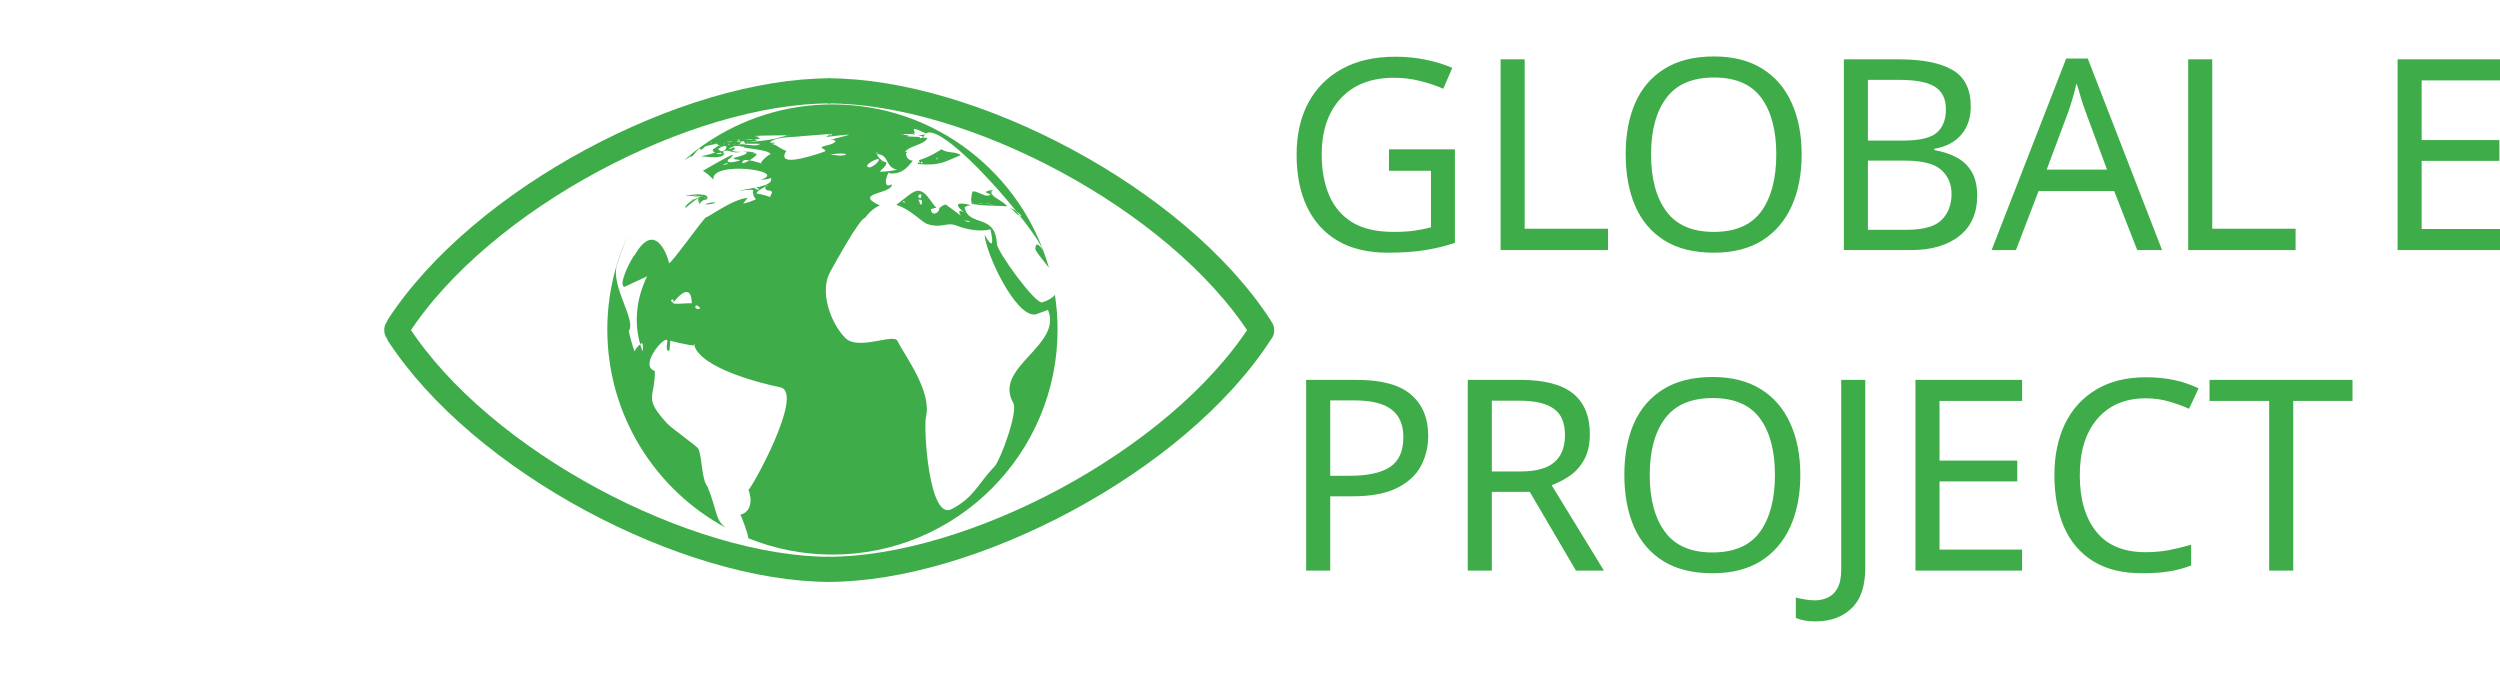
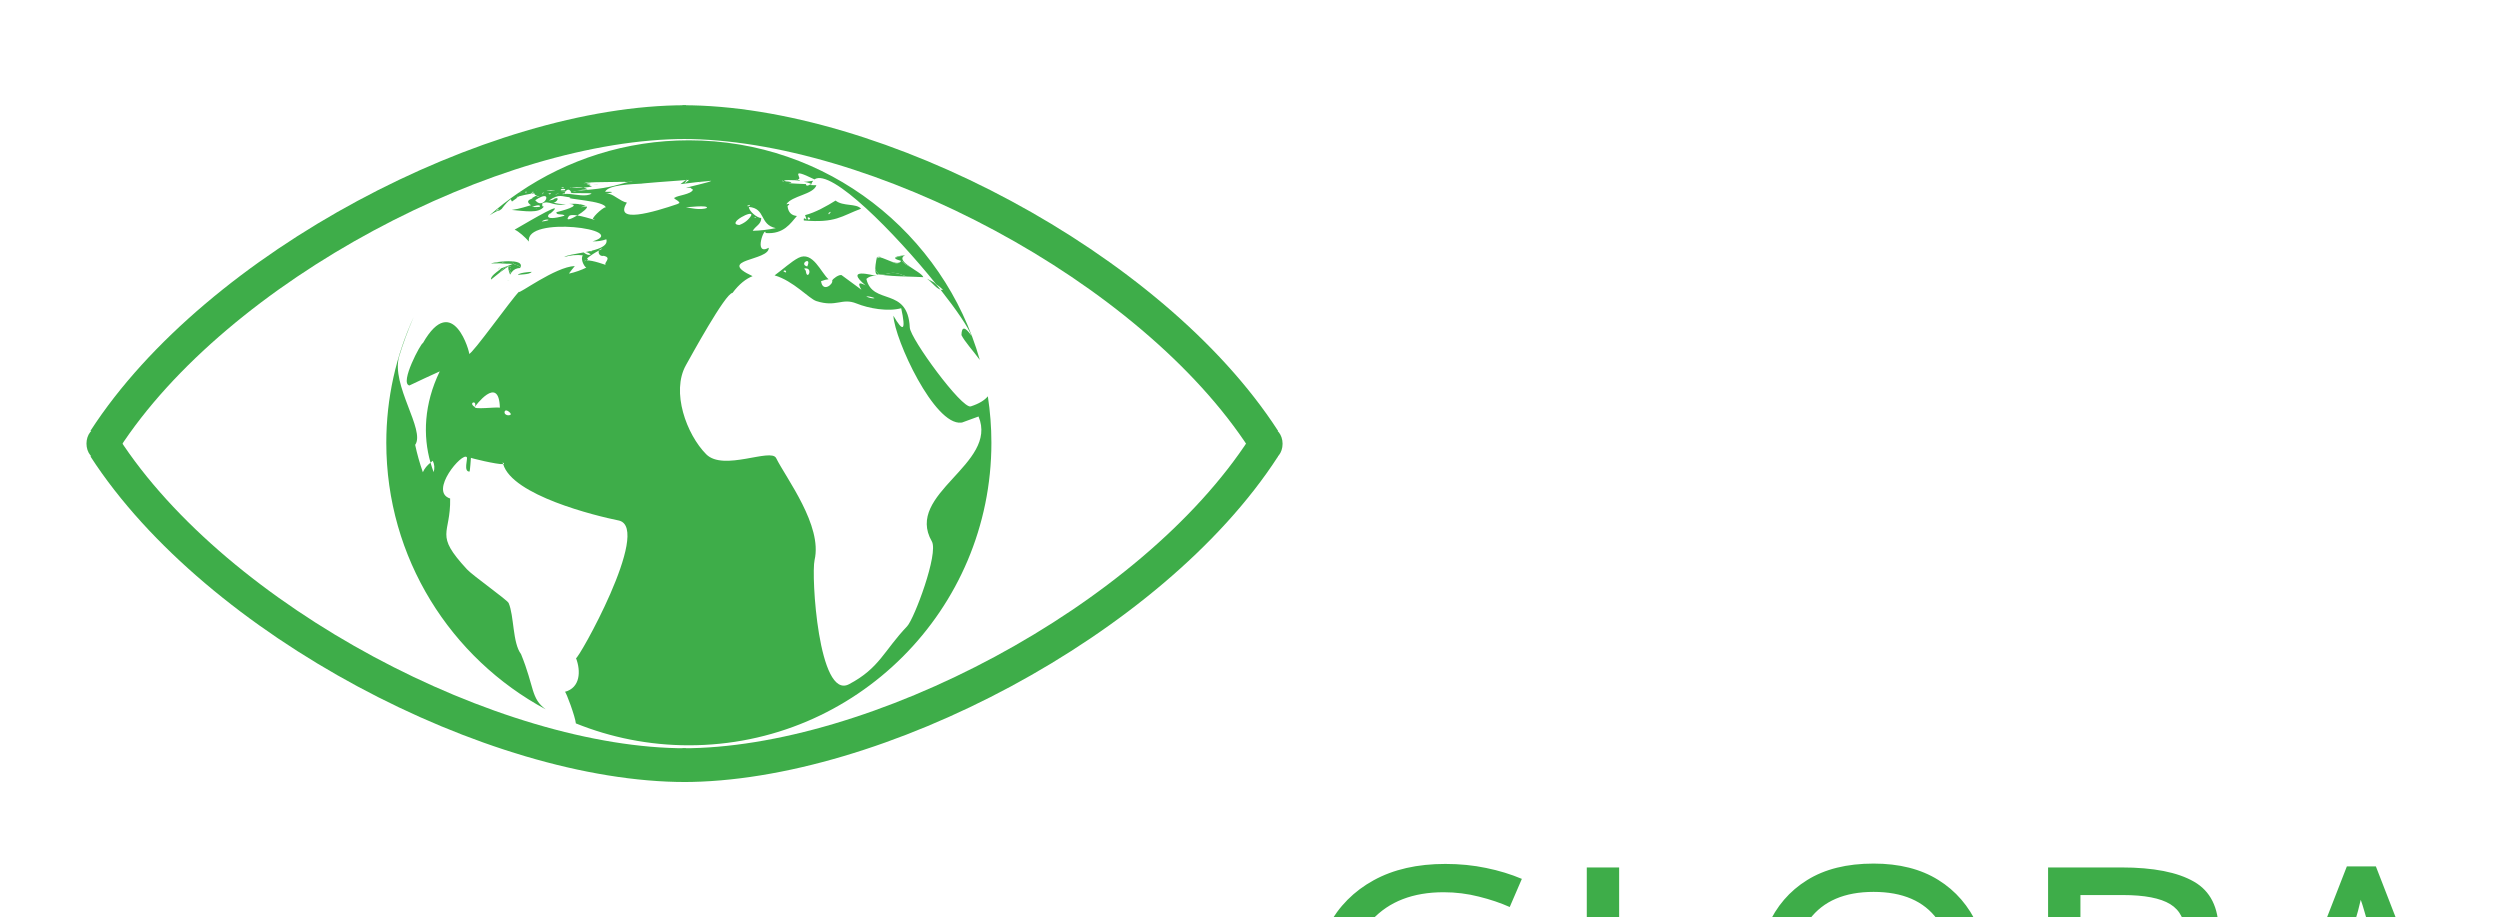
- <svg xmlns="http://www.w3.org/2000/svg" version="1.1" id="Layer_1" x="0px" y="0px" width="286px" height="78px" viewBox="0 0 221.634 81.425" enable-background="new 0 0 221.634 81.425" xml:space="preserve">
+ <svg xmlns="http://www.w3.org/2000/svg" version="1.1" id="Layer_1" x="0px" y="0px" width="221px" height="81px" viewBox="0 0 221.634 81.425" enable-background="new 0 0 221.634 81.425" xml:space="preserve">
  <g>
    <polyline fill="#3EAD49" points="45.708,23.848 45.718,23.847 45.713,23.842 45.708,23.848  " />
    <path fill="#3EAD49" d="M45.461,23.49c0.465,0.129,0.541,0.255,0.493,0.329h0.001c0.239-0.39-0.134-0.549-0.664-0.593   C45.316,23.348,45.354,23.461,45.461,23.49" />
    <path fill="#3EAD49" d="M44.492,23.229c-0.132,0.01-0.26,0.022-0.381,0.038c-0.239,0.072-0.455,0.145-0.735,0.152   c0.749-0.021,1.146-0.031,1.333-0.034c-0.129-0.021-0.256-0.041-0.381-0.038C44.384,23.304,44.438,23.272,44.492,23.229" />
    <path fill="#3EAD49" d="M45.127,24.13c-0.072,0.017-0.107,0.034-0.146,0.046c0.043,0.136,0.09,0.244,0.083,0.231   C45.02,24.333,45.064,24.271,45.127,24.13" />
    <path fill="#3EAD49" d="M44.145,24.223c0.367-0.286,0.749-0.563,0.861-0.564c-0.19-0.001-0.51,0.14-0.682,0.332   C44.297,24.021,44.23,24.112,44.145,24.223" />
    <path fill="#3EAD49" d="M44.247,23.855c-0.021,0.008-0.042,0.016-0.064,0.024c0.02-0.007,0.035-0.009,0.046-0.01   C44.234,23.865,44.243,23.859,44.247,23.855" />
    <path fill="#3EAD49" d="M45.006,23.659c-0.147,0.001-0.106,0.242-0.043,0.452C45.231,23.793,45.182,23.66,45.006,23.659" />
    <path fill="#3EAD49" d="M83.106,25.476c-0.059-0.075-0.118-0.149-0.179-0.225c-0.066-0.048-0.126-0.104-0.193-0.149   C82.858,25.229,82.982,25.362,83.106,25.476" />
    <path fill="#3EAD49" d="M52.79,16.42c0.014,0.004,0.024,0.009,0.038,0.013C52.896,16.434,52.865,16.428,52.79,16.42" />
    <path fill="#3EAD49" d="M43.377,24.841c-0.045-0.105,0.083-0.284,0.255-0.462C43.455,24.543,43.323,24.716,43.377,24.841" />
    <path fill="#3EAD49" d="M83.2,25.692c0.041,0.021,0.081,0.042,0.12,0.052c-0.006-0.007-0.013-0.015-0.019-0.023   C83.268,25.711,83.232,25.707,83.2,25.692" />
    <path fill="#3EAD49" d="M71.55,19.512C71.34,19.065,72.049,19.512,71.55,19.512 M73.576,18.824   c-0.06,0.073-0.119,0.146-0.175,0.223C73.263,18.936,73.514,18.82,73.576,18.824 M74.47,18.872   C73.962,18.824,75.149,18.933,74.47,18.872 M71.167,19.592c2.851,0.239,3.317-0.385,5.087-1.047   c-0.449-0.493-1.587-0.184-2.265-0.721c-0.736,0.462-1.815,1.074-2.71,1.293c0.062,0.167,0.122,0.329,0.113,0.389   C71.209,19.345,71.133,19.374,71.167,19.592" />
    <path fill="#3EAD49" d="M85.22,37.55c-0.022,0.004-0.046,0.002-0.069,0.005C84.943,37.595,84.7,37.645,85.22,37.55" />
    <path fill="#3EAD49" d="M85.263,37.535c-0.015,0.005-0.029,0.011-0.043,0.016C85.383,37.515,85.352,37.519,85.263,37.535" />
    <path fill="#3EAD49" d="M44.617,24.954l-0.001,0c0.03,0,0.075,0.001,0.062,0.001C46.792,24.968,44.771,24.953,44.617,24.954" />
    <path fill="#3EAD49" d="M77.521,23.861c-0.006,0.35,0.058,0.629,0.296,0.521c0.005-0.002,0.013-0.002,0.019-0.007   C77.59,24.104,77.529,23.974,77.521,23.861" />
    <path fill="#3EAD49" d="M77.681,22.837c-0.007-0.016-0.035,0.08-0.066,0.229C77.675,22.992,77.726,22.93,77.681,22.837" />
    <path fill="#3EAD49" d="M77.543,23.526c-0.008,0.074-0.015,0.148-0.018,0.221C77.535,23.687,77.543,23.617,77.543,23.526" />
    <path fill="#3EAD49" d="M79.819,23.187c-0.167,0.249-0.5,0.19-0.864,0.06C79.226,23.413,79.602,23.512,79.819,23.187" />
    <path fill="#3EAD49" d="M80.168,22.674c-0.639,0.072-0.93,0.164-0.883,0.273C79.284,22.862,79.956,22.719,80.168,22.674" />
    <polyline fill="#3EAD49" points="79.292,22.963 79.285,22.955 79.292,22.963  " />
    <path fill="#3EAD49" d="M80.62,23.718c-0.266-0.181-0.501-0.364-0.617-0.537c-0.032,0.01-0.061,0.02-0.105,0.024   C80.074,23.447,80.34,23.59,80.62,23.718" />
    <path fill="#3EAD49" d="M77.816,24.383c0.752,0.129,1.632,0.165,2.476,0.191c-0.341-0.135-0.674-0.28-1.033-0.32   C78.727,24.195,78.338,24.473,77.816,24.383" />
    <path fill="#3EAD49" d="M44.614,24.954L44.614,24.954C44.594,24.954,44.584,24.954,44.614,24.954" />
    <path fill="#3EAD49" d="M82.284,24.858c-0.055-0.031-0.11-0.063-0.168-0.092c0.242,0.18,0.537,0.516,0.821,0.752   C82.706,25.321,82.506,25.049,82.284,24.858" />
    <path fill="#3EAD49" d="M43.967,23.961c0.047-0.055,0.1-0.101,0.155-0.141C44.183,23.742,44.183,23.707,43.967,23.961" />
    <path fill="#3EAD49" d="M44.368,18.53c-0.012-0.01-0.03-0.013-0.041-0.022c0.02,0.02,0.027,0.027,0.031,0.03   C44.362,18.535,44.364,18.532,44.368,18.53" />
    <path fill="#3EAD49" d="M44.677,24.955c-0.023-0.001-0.04-0.001-0.063-0.001C44.655,24.954,44.67,24.955,44.677,24.955" />
    <path fill="#3EAD49" d="M45.31,23.454c-0.188,0.002-0.365-0.03-0.537-0.059C44.457,23.418,43.39,23.475,45.31,23.454" />
    <path fill="#3EAD49" d="M45.139,23.518c0.059-0.017,0.117-0.038,0.171-0.064C45.252,23.475,45.196,23.497,45.139,23.518" />
    <path fill="#3EAD49" d="M59.942,18.095c0.027,0.004,0.044,0.006,0.073,0.011c-2.276,0.778-5.765,1.794-4.57-0.102   c-0.153-0.027-0.301-0.09-0.446-0.167c-0.012,0.006-0.019,0.012-0.033,0.018c0.014-0.006,0.021-0.011,0.033-0.018   c-0.503-0.262-0.971-0.708-1.43-0.621c0.754-0.13,0.733-0.188-0.059-0.174c0.29-0.618,2.31-0.671,3.339-0.729   c-0.682,0.037,2.81-0.251,3.852-0.313c0.07-0.041,0.084-0.033,0.075-0.005c0.093-0.005,0.167-0.009,0.197-0.008   c-0.706,0.602-0.237,0.123-0.197,0.008c-0.025,0.001-0.047,0.002-0.075,0.005c-0.082,0.046-0.234,0.155-0.498,0.364   c0.908-0.122,1.819-0.222,2.732-0.298c-0.088,0.14-1.966,0.503-2.245,0.648c0.593-0.07,0.299-0.033,0.631,0.141   c-0.175,0.431-1.369,0.501-1.635,0.716c0.008,0.031-0.006,0.09-0.06,0.061C60.246,17.98,60.173,18.083,59.942,18.095    M53.566,23.545c0,0-1.178-0.435-1.688-0.403c-0.054,0.025-0.124,0.051-0.221,0.078c0.032-0.053,0.118-0.072,0.221-0.078   c0.132-0.062,0.142-0.12,0.016-0.173c0.332-0.277,0.694-0.506,1.071-0.709c0.047-0.097,0.142-0.171,0.309-0.17   c-0.106,0.05-0.205,0.114-0.309,0.17c-0.106,0.218,0.064,0.558,0.433,0.473c0.039,0.009,0.044,0.012,0.039,0.014   C54.129,22.922,53.337,23.371,53.566,23.545 M52.345,23.398C52.063,23.988,52.241,23.598,52.345,23.398   C52.362,23.365,52.298,23.496,52.345,23.398 M52.336,17.185c-0.161,0.027-0.173,0.037-0.041,0.03   c-0.116,0.073-0.259,0.106-0.411,0.129c-0.08,0.059-0.144,0.105-0.165,0.121c-0.067,0.048,0.206-0.154,0,0   c0.062-0.046,0.111-0.083,0.164-0.121c-0.64,0.085-1.52-0.184-1.973-0.103c-0.429,0.078-0.027-0.138,0,0   c-0.012-0.061,0.026-0.155,0.086-0.235c-0.281,0.007-0.716,0.004,0.003-0.024c0.006,0,0.009,0.001,0.015,0.001   c0.131-0.157,0.354-0.238,0.498,0.154c-0.726,0.037,0.977,0.019,1.603,0.033c0.413-0.309,0.237-0.176,0,0   C52.248,17.173,52.335,17.178,52.336,17.185 M49.595,16.9c-0.165-0.137,0.504-0.183,0.347,0.002c0.052-0.002,0.065,0-0.002,0.007   c0.002-0.003,0-0.004,0.002-0.007C49.788,16.907,49.272,16.937,49.595,16.9 M49.113,17.309   C48.996,17.309,49.856,16.925,49.113,17.309 M48.684,16.97C48.632,16.976,48.489,16.97,48.684,16.97   C47.399,16.97,49.94,16.826,48.684,16.97 M48.58,17.269c-0.042,0.011-0.061,0.004-0.061-0.002   C48.519,17.273,48.538,17.28,48.58,17.269C48.231,17.146,48.991,17.154,48.58,17.269 M49.772,16.69   C49.797,16.676,49.876,16.686,49.772,16.69C49.32,16.703,50.062,16.538,49.772,16.69 M50.652,16.811   c-0.016,0.006-0.024,0.007-0.023,0.007C50.628,16.818,50.636,16.817,50.652,16.811C50.333,16.874,50.669,16.805,50.652,16.811    M52.091,16.451c0.008,0.001,0.015,0,0.022,0C52.106,16.451,52.1,16.452,52.091,16.451 M50.446,16.672   c-0.013,0-0.003-0.001,0.089-0.004c-0.031,0.009-0.053,0.015-0.072,0.02c0.006,0.001,0.015,0.001,0.022,0.001   c0.19-0.033,0.687-0.105,1.091-0.017c0.35-0.021,0.667-0.061,0.769-0.13c-0.265-0.044-0.307-0.089-0.125-0.132   c-0.282-0.002-0.635-0.082,0.048-0.149c-0.086-0.004-0.156-0.007-0.219-0.011c-0.006,0.009-0.122,0.019-0.469,0.026   c0.042-0.016,0.133-0.029,0.246-0.041c-0.216-0.015-0.078-0.014,0.062-0.006c0.747-0.062,2.532-0.046,3.468-0.073   c0.123-0.012,0.317-0.029,0.599-0.051c-0.014,0.027-0.25,0.042-0.599,0.051c-0.236,0.026-0.177,0.035,0.191,0.025   c-2.033,0.57-2.353,0.572-4.544,0.781c-0.12,0.03-0.236,0.066-0.353,0.112c0.093-0.065,0.215-0.098,0.353-0.112   c0.466-0.11,0.453-0.104,0.942-0.132c-0.101-0.078-0.229-0.127-0.368-0.159c-0.423,0.025-0.889,0.025-1.091,0.017   c-0.089,0.015-0.11,0.021-0.022-0.001c-0.011-0.001-0.019-0.001-0.028-0.001c-0.029,0.005-0.057,0.01-0.094,0.014   c0.014-0.007,0.038-0.013,0.067-0.016C50.369,16.681,50.376,16.676,50.446,16.672 M62.551,18.477   c-0.553,0.24-1.598-0.02-1.852-0.057c-0.021-0.004,0.042-0.066,0,0C60.688,18.438,62.725,18.185,62.551,18.477 M44.582,36.577   c0.089-0.29,0.549,0.102,0.555,0.238C44.997,37.016,44.487,36.869,44.582,36.577 M41.93,36.165   C41.289,35.79,42.178,35.485,41.93,36.165c-0.015-0.008,2.143-2.944,2.228,0.061C43.785,36.156,41.84,36.412,41.93,36.165    M47.881,19.687C48.197,19.371,49.045,19.552,47.881,19.687 M47.387,17.888c-0.023-0.018-0.051-0.045-0.089-0.098   C49.024,16.642,48.118,18.645,47.387,17.888 M47.699,18.382c-0.124,0.031-0.979,0.031-0.532-0.038   C46.994,18.377,47.841,18.075,47.699,18.382 M47.312,18.587c0.053-0.031,0.125-0.07,0.124-0.087   C47.432,18.54,47.385,18.568,47.312,18.587 M47.521,17.414C48.016,17.505,47.137,17.444,47.521,17.414 M48.074,17.091   c-0.02,0.001-0.054,0.005-0.124,0.01c-0.022,0-0.022,0-0.017,0c-0.1,0.002,0.081-0.01,0.144-0.012c0.007-0.003,0.007-0.001,0.009,0   c0.006,0,0.006,0,0.001,0.001c-0.001,0.011-0.042,0.056-0.173,0.171c-0.009,0.008-0.076,0.011,0,0   C47.833,17.272,48.016,17.124,48.074,17.091 M48.267,17.251c-0.018,0-0.012,0.004-0.004,0.005   C48.255,17.255,48.249,17.251,48.267,17.251 M47.339,16.963c0.038-0.003,0.078-0.006,0.118-0.014   C47.446,16.96,47.4,16.963,47.339,16.963 M46.381,17.066c0.064-0.038,0.127-0.039,0.186-0.002   C46.496,17.116,46.436,17.116,46.381,17.066 M46.165,17.243c0.367,0.055,0.107,0.018,0.024,0.004   C46.19,17.249,46.144,17.243,46.165,17.243 M44.008,18.561c0.024-0.001,0.027,0.003,0.024,0.007   C44.151,18.607,43.538,18.947,44.008,18.561 M66.487,19.166c-0.246,0.386-0.598,0.663-1.057,0.83   c0.138,0.009,0.271,0.018-0.001,0.001c-0.283-0.021-0.148-0.012-0.009-0.002C64.215,19.899,66.77,18.535,66.487,19.166    M66.394,18.201c-0.002,0.064-0.087,0.131-0.2,0.125C65.983,18.314,66.371,18.2,66.394,18.201 M66.854,19.287   c0.279,0.054-0.276,0.088-0.023,0.007C66.828,19.294,66.83,19.292,66.854,19.287 M68.677,20.273   c-0.676,0.141-1.36,0.22-2.051,0.238c0.263-0.445,0.763-0.577,0.758-1.137c-0.37-0.002-1.076-0.601-1.095-0.953   c-0.004,0.006-0.009,0.004-0.006-0.031C67.808,18.518,67.2,19.958,68.677,20.273 M69.256,16.056   c0.002,0.002,0.005,0.002,0.006,0.003c0-0.004-0.003-0.007-0.005-0.006c0.002-0.001,0.004,0.002,0.005,0.006   c0.065,0.03,0.135,0.044,0.172,0.087C69.331,16.133,69.177,16.072,69.256,16.056 M76.705,26.337   c0.25-0.017,0.543,0.069,0.754,0.149C77.271,26.574,76.861,26.427,76.705,26.337 M71.345,24.084   c-0.009-0.084-0.122-0.146-0.143-0.227C72.086,23.72,71.457,25.033,71.345,24.084 M71.471,23.681   C70.672,23.458,71.916,22.717,71.471,23.681 M69.345,24.096c0.135-0.106,0.218-0.086,0.251,0.063   C69.611,24.297,69.355,24.106,69.345,24.096 M74.517,24.445c-0.234-0.061-0.76,0.315-0.83,0.483   c0.127,0.316-0.847,1.102-0.988,0.058c0.301-0.113,0.515-0.16,0.67-0.169c-0.678-0.577-1.397-2.55-2.674-1.905   c-0.638,0.325-1.401,1.035-2.125,1.559c1.664,0.48,3.072,2.077,3.703,2.281c1.808,0.585,2.263-0.314,3.581,0.218   c1.097,0.443,2.787,0.741,3.968,0.42c0.429,1.983,0.198,2.205-0.695,0.667c0.114,2.136,3.649,9.768,6.023,9.498   c0.041-0.008,0.08-0.016,0.112-0.021c0.477-0.173,0.954-0.349,1.431-0.523c1.791,4.252-6.599,6.844-4.15,11.097   c0.619,1.073-1.569,6.889-2.194,7.545c-2.075,2.178-2.445,3.715-5.162,5.148c-2.717,1.435-3.376-9.689-3.063-11.036   c0.716-3.049-2.502-7.226-3.418-9.06c-0.458-0.917-4.683,1.199-6.21-0.335c-1.752-1.765-3.142-5.555-1.798-7.932   c0.388-0.682,3.505-6.407,4.133-6.407c0.588-0.79,1.189-1.254,1.783-1.492c-3.326-1.539,1.499-1.336,1.439-2.522   c-1.424,0.771-0.308-2.04-0.279-1.308c1.61,0.129,2.214-0.867,2.78-1.516c-0.451-0.042-0.774-0.288-0.833-0.887   c0.234-0.172,0.199-0.223-0.104-0.152c0.487-0.769,2.403-0.861,2.671-1.698c-0.751,0.014-0.571-0.046-0.464-0.058   c0.04-0.139,0.1-0.247,0.173-0.333c-0.44,0.065-0.708,0.09-0.847,0.097c0.147,0.009,0.407,0.049,0.669,0.181   c-0.306,0.199-0.458,0.204-0.458,0.017c-0.074-0.008-1.552-0.058-1.556-0.1c0.536,0,0.128-0.142-0.223-0.142   c-0.017,0-0.095-0.022,0,0c-0.633-0.146,0.829-0.144,1.254-0.05c-0.049-0.035-0.062-0.056-0.06-0.071   c-0.053-0.006-0.106-0.02-0.158-0.031c-0.03,0.014-0.084,0.008-0.191-0.044c0.063,0.021,0.127,0.03,0.191,0.044   c0.017-0.008,0.037-0.014,0.03-0.043c0.527,0.015-0.968-1.177,1.464,0.018c1.469-1.028,7.144,4.754,10.815,9.312   c0.211,0.153,0.418,0.31,0.608,0.495c-0.029,0.011-0.066,0.016-0.119,0.009c-0.003,0-0.006-0.002-0.009-0.002   c-0.029-0.001-0.057,0.001-0.086-0.008c1.401,1.777,2.452,3.315,2.75,4.099c-0.578-0.833-0.876-0.857-0.896-0.069   c0.284,0.57,1.008,1.362,1.633,2.208c-3.205-11.263-13.563-19.517-25.856-19.517c-5.599,0-10.799,1.713-15.104,4.643   c0.062,0.006,0.131,0.014,0.223,0.024c0.041,0.013,0.009,0.009-0.02,0.004c-0.043-0.001-0.129-0.01-0.216-0.02   c-0.909,0.619-1.774,1.295-2.598,2.018c0.195-0.119,0.389-0.239,0.588-0.339c0.093-0.046,0.2-0.078,0.312-0.103   c0.074-0.053,0.145-0.105,0.217-0.156c0.001,0-0.045-0.045-0.031-0.031c0.062,0.058,0.231-0.384,0.81-0.811   c0.021,0.091,0.058,0.157,0.102,0.212c0.2-0.144,0.364-0.262,0.475-0.345c-0.025-0.003-0.036,0.005-0.066-0.004   c0.04-0.026,0.093-0.039,0.142-0.054c0.038-0.03,0.062-0.05,0.072-0.06c-0.013,0.002-0.025,0.006-0.037,0.009   c-0.02,0.01-0.042,0.022-0.077,0.043c-0.243,0.054-0.155,0.019,0.077-0.043c0.037-0.02,0.049-0.021,0.037-0.009   c0.269-0.072,0.695-0.173,1.041-0.229c0.008-0.015,0.069-0.062,0.238-0.172c-0.077,0.05-0.268,0.016,0,0   c0.108-0.007-0.116,0.128-0.205,0.167c0.109-0.016,0.21-0.03,0.292-0.034c0.013,0.144,0.104,0.19,0.269,0.14   c-0.187,0.111-0.352,0.209-0.528,0.314c0.049-0.009,0.091-0.011,0.123,0c-0.503,0.138-0.558,0.339-0.163,0.602   c-0.286,0.076-1.043,0.339-1.686,0.418c-0.004,0.002-0.008,0.004-0.013,0.007c1.118,0.084,2.401,0.35,2.848-0.309   c-0.257,0.059-0.083-0.266-0.18-0.247c-0.027,0.017-0.052,0.023-0.079,0.042c0.038-0.028,0.062-0.04,0.079-0.042   c0.621-0.377,1.048,0.311,2.125,0.026c-0.399,0.028-0.788-0.023-1.166-0.148c0.314,0.133,0.808-0.653,0.002-0.263   c0.238-0.017,0.123,0.021-0.345,0.11c0.933-0.665,1.182-0.335,1.936-0.291c0.005,0,0.009,0,0.014,0.001   c-0.005-0.001-0.009-0.001-0.014-0.001c-0.811,0.162,3.198,0.274,3.118,0.94c0.04-0.283-1.177,0.758-1.148,1.015   c0.102,0.029,0.173,0.047,0.188,0.044c-0.129,0.031-0.183,0.008-0.188-0.044c-0.297-0.085-0.885-0.268-1.376-0.348   c-0.551,0.332-1.104,0.541-0.755,0.07c0.1-0.13,0.401-0.126,0.755-0.07c0.489-0.294,0.977-0.688,0.832-0.793   c-0.66,0.094-0.688,0.079-0.083-0.047c-0.147-0.07-0.293-0.118-0.476-0.151c-0.066,0.011-0.131,0.022-0.182,0.063   c0.046-0.039,0.092-0.06,0.134-0.072c-0.232-0.036-0.526-0.045-0.96-0.028c1.286,0.122-0.794,0.664-1.121,0.738   c-0.042,0.315,0.629,0.103,0.716,0.318c-2.016,0.568-1.42-0.225-1.241-0.207c1.463-1.282-1.53,0.481-3.189,1.443   c0.358,0.146,0.949,0.685,1.272,1.06c-0.394-2.333,9.124-1.076,5.656-0.018c0.417,0.013,0.825-0.048,1.221-0.187   c0.157,0.531-0.504,0.821-1.315,1.019c0.084,0.037-0.155,0.104-0.076,0.018c-0.153,0.037-0.31,0.07-0.468,0.101   c0.22,0.015,0.332,0.121,0.474,0.196c-0.196,0.144-0.469-0.04-0.634-0.166c-0.771,0.143-1.516,0.245-1.727,0.414   c0.542-0.165,1.09-0.219,1.65-0.156c-0.262,0.463,0.286,1.194,0.342,1.079c-0.492,0.242-1.006,0.423-1.542,0.543   c-0.112,0.058,0.535-0.719,0.498-0.669c-1.725,0.053-5.087,2.589-4.966,2.281c-0.684,0.681-4.153,5.56-4.429,5.522   c0.107,0.015-1.429-5.647-4.107-0.957c-0.15-0.053-2.102,3.58-1.202,3.767c0.895-0.428,1.794-0.846,2.697-1.254   c-1.402,2.899-1.505,5.735-0.819,8.113c0.07-0.054,0.124-0.122,0.201-0.169c0.155,0.327,0.181,0.665,0.076,1.012   c-0.104-0.272-0.194-0.556-0.276-0.843c-0.29,0.23-0.53,0.502-0.683,0.849c-0.279-0.796-0.507-1.605-0.683-2.43   c0.932-1.302-2.181-5.339-1.418-7.868c0.32-1.062,0.753-2.262,1.288-3.496c-1.56,3.405-2.435,7.188-2.435,11.178   c0,10.248,5.735,19.154,14.169,23.69c-1.336-0.979-0.991-1.956-2.196-4.909c-0.759-0.996-0.609-3.402-1.1-4.538   c-0.117-0.277-3.174-2.426-3.699-2.993c-2.96-3.194-1.441-3.025-1.5-6.298c-1.926-0.61,1.108-4.188,1.482-3.666   c0.104,0.109-0.33,1.307,0.246,1.272c0.027-0.002,0.125-1.193,0.119-1.23c-0.167,0.005,2.389,0.625,2.866,0.569   c-0.016-0.053-0.046-0.104-0.056-0.159c0.165,0.099,0.164,0.146,0.056,0.159c0.805,2.774,8.179,4.589,10.274,5.011   c0.79,0.17,0.287,0.065,0.022,0.007c2.938,0.709-3.711,12.52-3.826,12.216c0.446,1.155,0.385,2.64-0.985,3.001   c0.097-0.025,0.936,2.262,0.973,2.805c3.102,1.25,6.49,1.946,10.04,1.946c14.849,0,26.887-12.034,26.887-26.884   c0-1.404-0.11-2.783-0.316-4.129c-0.285,0.347-0.767,0.653-1.518,0.897c-0.784,0.253-5.377-6.033-5.418-7.005   c-0.171-3.675-3.309-1.932-3.858-4.324c0.267-0.231,0.578-0.312,0.928-0.251c-0.355-0.071-2.954-0.805-0.998,0.829   c-0.601-0.331-0.724-0.202-0.368,0.385" />
    <path fill="#3EAD49" d="M59.626,17.631c0.007-0.021,0.036-0.041,0.06-0.061C59.679,17.544,59.656,17.539,59.626,17.631" />
    <path fill="#3EAD49" d="M83.185,25.686c-0.045-0.021-0.084-0.05-0.126-0.078C83.102,25.638,83.144,25.664,83.185,25.686" />
    <path fill="#3EAD49" d="M80.62,23.718c-0.28-0.128-0.546-0.271-0.722-0.512c0.044-0.004,0.073-0.015,0.105-0.024   c-0.126-0.186-0.115-0.361,0.165-0.507c-0.212,0.045-0.883,0.188-0.883,0.273c0.001,0.003-0.001,0.005,0,0.007   c0.001,0.003,0.005,0.005,0.007,0.008c0.049,0.068,0.223,0.143,0.527,0.224c-0.218,0.325-0.593,0.226-0.864,0.06   c-0.347-0.124-0.719-0.312-1.012-0.383c-0.07,0.029-0.225,0.051-0.262-0.026c0.046,0.092-0.005,0.155-0.066,0.229   c-0.025,0.125-0.052,0.289-0.071,0.459c0,0.091-0.009,0.161-0.019,0.221c-0.002,0.04-0.004,0.078-0.005,0.115   c0.009,0.113,0.07,0.243,0.315,0.514c-0.005,0.006-0.013,0.005-0.019,0.008c0.522,0.089,0.911-0.189,1.443-0.129   c0.358,0.04,0.691,0.185,1.033,0.319c0.526,0.017,1.041,0.03,1.496,0.057C81.704,24.385,81.114,24.055,80.62,23.718" />
    <path fill="#3EAD49" d="M77.681,22.837c0.075-0.01,0.165,0.003,0.262,0.026C78.011,22.834,77.994,22.795,77.681,22.837" />
    <path fill="#3EAD49" d="M44.229,23.869c0.102-0.011-0.305,0.238-0.597,0.51c-0.172,0.178-0.3,0.357-0.255,0.462   c0.001,0.004,0.375-0.311,0.768-0.617c0.085-0.112,0.153-0.202,0.18-0.232c0.171-0.194,0.492-0.333,0.682-0.333   c0,0,0.002-0.001,0.002-0.001c0,0,0,0.001-0.002,0.001c0.176,0.001,0.225,0.134-0.044,0.452c0.006,0.022,0.013,0.044,0.02,0.065   c0.04-0.012,0.074-0.028,0.146-0.046c-0.063,0.14-0.107,0.204-0.063,0.278c0.161-0.31,0.376-0.494,0.644-0.559   c0.001-0.001,0.004-0.004,0.004-0.006c0.001,0.003,0.004,0.003,0.006,0.005c0.075-0.018,0.152-0.029,0.236-0.028   c0.047-0.074-0.028-0.2-0.493-0.329c-0.106-0.029-0.146-0.142-0.169-0.264c-0.248-0.021-0.529-0.017-0.8,0.003   c-0.055,0.042-0.108,0.075-0.163,0.118c0.124-0.002,0.251,0.017,0.381,0.038c0.186-0.002,0.165,0.002,0.062,0.01   c0.171,0.029,0.349,0.062,0.537,0.059c-0.054,0.026-0.111,0.048-0.17,0.064c-0.297,0.113-0.594,0.225-0.893,0.337   C44.243,23.858,44.234,23.864,44.229,23.869" />
    <path fill="#3EAD49" d="M43.375,23.418c0.28-0.008,0.496-0.08,0.735-0.153C43.744,23.31,43.448,23.373,43.375,23.418" />
    <path fill="#3EAD49" d="M44.122,23.82c-0.055,0.04-0.107,0.084-0.155,0.141C44.016,23.94,44.082,23.871,44.122,23.82" />
    <path fill="#3EAD49" d="M83.416,25.755c0.053,0.007,0.089,0.002,0.118-0.009c-0.041,0.016-0.083,0.009-0.127,0.006   C83.41,25.753,83.412,25.755,83.416,25.755" />
    <path fill="#3EAD49" d="M83.106,25.476c-0.125-0.114-0.248-0.247-0.372-0.374c-0.143-0.094-0.3-0.165-0.451-0.244   c0.222,0.191,0.423,0.463,0.653,0.66c0.041,0.033,0.082,0.061,0.121,0.089c0.042,0.028,0.083,0.058,0.126,0.079   c0.005,0.002,0.011,0.004,0.016,0.007c0.032,0.015,0.068,0.019,0.101,0.029C83.237,25.641,83.173,25.558,83.106,25.476" />
    <path fill="#3EAD49" d="M45.771,24.457c0.012-0.099,1.025-0.013,1.213-0.299C46.821,24.156,45.733,24.241,45.771,24.457" />
    <path fill="#3EAD49" d="M52.414,16.406c0.023-0.001,0.049,0,0.075,0C52.471,16.405,52.446,16.405,52.414,16.406" />
    <path fill="#3EAD49" d="M52.828,16.433c-0.014-0.004-0.024-0.009-0.038-0.013c-0.077-0.006-0.195-0.015-0.301-0.014   c0.051,0.002,0.042,0.011-0.075,0C52.647,16.424,52.77,16.432,52.828,16.433" />
  </g>
  <path d="M44.613,24.954L44.613,24.954L44.613,24.954z" />
  <g>
    <polyline points="44.613,24.954 44.616,24.954 44.618,24.954 44.613,24.954  " />
    <path d="M62.011,16.242c-0.074,0.003-0.135,0.006-0.163,0.007C61.932,16.259,61.941,16.258,62.011,16.242" />
    <path d="M59.082,16.195c-0.096-0.002-0.183,0-0.251,0.003C58.854,16.205,58.952,16.201,59.082,16.195" />
    <path d="M119.082,28.413" />
    <path d="M119.082,28.413" />
  </g>
  <path fill="none" stroke="#000000" stroke-miterlimit="10" d="M8.959,37.913" />
  <path fill="none" stroke="#3EAD49" stroke-width="3" stroke-miterlimit="10" d="M9.037,39.097  c9.991-15.451,34.614-28.27,51.661-28.245" />
  <path fill="none" stroke="#000000" stroke-miterlimit="10" d="M8.959,40.341C22.716,55.505,43.65,67.426,60.697,67.401" />
  <path fill="none" stroke="#000000" stroke-width="5" stroke-miterlimit="10" d="M67.875,11.65" />
  <path fill="none" stroke="#000000" stroke-width="5" stroke-miterlimit="10" d="M16.214,39.895" />
  <path fill="none" stroke="#000000" stroke-width="5" stroke-miterlimit="10" d="M67.875,11.65" />
  <path fill="none" stroke="#000000" stroke-width="5" stroke-miterlimit="10" d="M16.214,39.895" />
  <path fill="none" stroke="#000000" stroke-width="5" stroke-miterlimit="10" d="M67.875,11.65" />
  <path fill="none" stroke="#000000" stroke-width="5" stroke-miterlimit="10" d="M16.214,39.895" />
  <path fill="none" stroke="#000000" stroke-width="5" stroke-miterlimit="10" d="M67.875,11.65" />
  <path fill="none" stroke="#000000" stroke-width="5" stroke-miterlimit="10" d="M16.214,39.895" />
  <path fill="none" stroke="#3EAD49" stroke-width="3" stroke-miterlimit="10" d="M9.037,39.749  C19.028,55.2,43.65,68.019,60.697,67.993" />
  <path fill="none" stroke="#3EAD49" stroke-width="3" stroke-miterlimit="10" d="M112.047,39.097  c-9.991-15.451-34.614-28.27-51.661-28.245" />
  <path fill="none" stroke="#3EAD49" stroke-width="3" stroke-miterlimit="10" d="M112.047,39.749  c-9.991,15.452-34.614,28.27-51.661,28.245" />
  <ellipse fill="#3EAD49" cx="8.544" cy="39.421" rx="1.122" ry="1.439" />
  <ellipse fill="#3EAD49" cx="112.591" cy="39.439" rx="1.121" ry="1.439" />
  <rect x="114.429" y="7.217" fill="none" width="235.129" height="90.117" />
-   <text transform="matrix(1 0 0 1 114.4287 29.8657)">
+   <text transform="matrix(1 0 0 1 114.4287 99.8657)">
    <tspan x="0" y="0" fill="#3EAD49" font-family="'MyriadPro-Regular'" font-size="31.9">GLOBAL EYE</tspan>
    <tspan x="0" y="38.28" fill="#3EAD49" font-family="'MyriadPro-Regular'" font-size="31.9">PROJECT</tspan>
  </text>
</svg>
